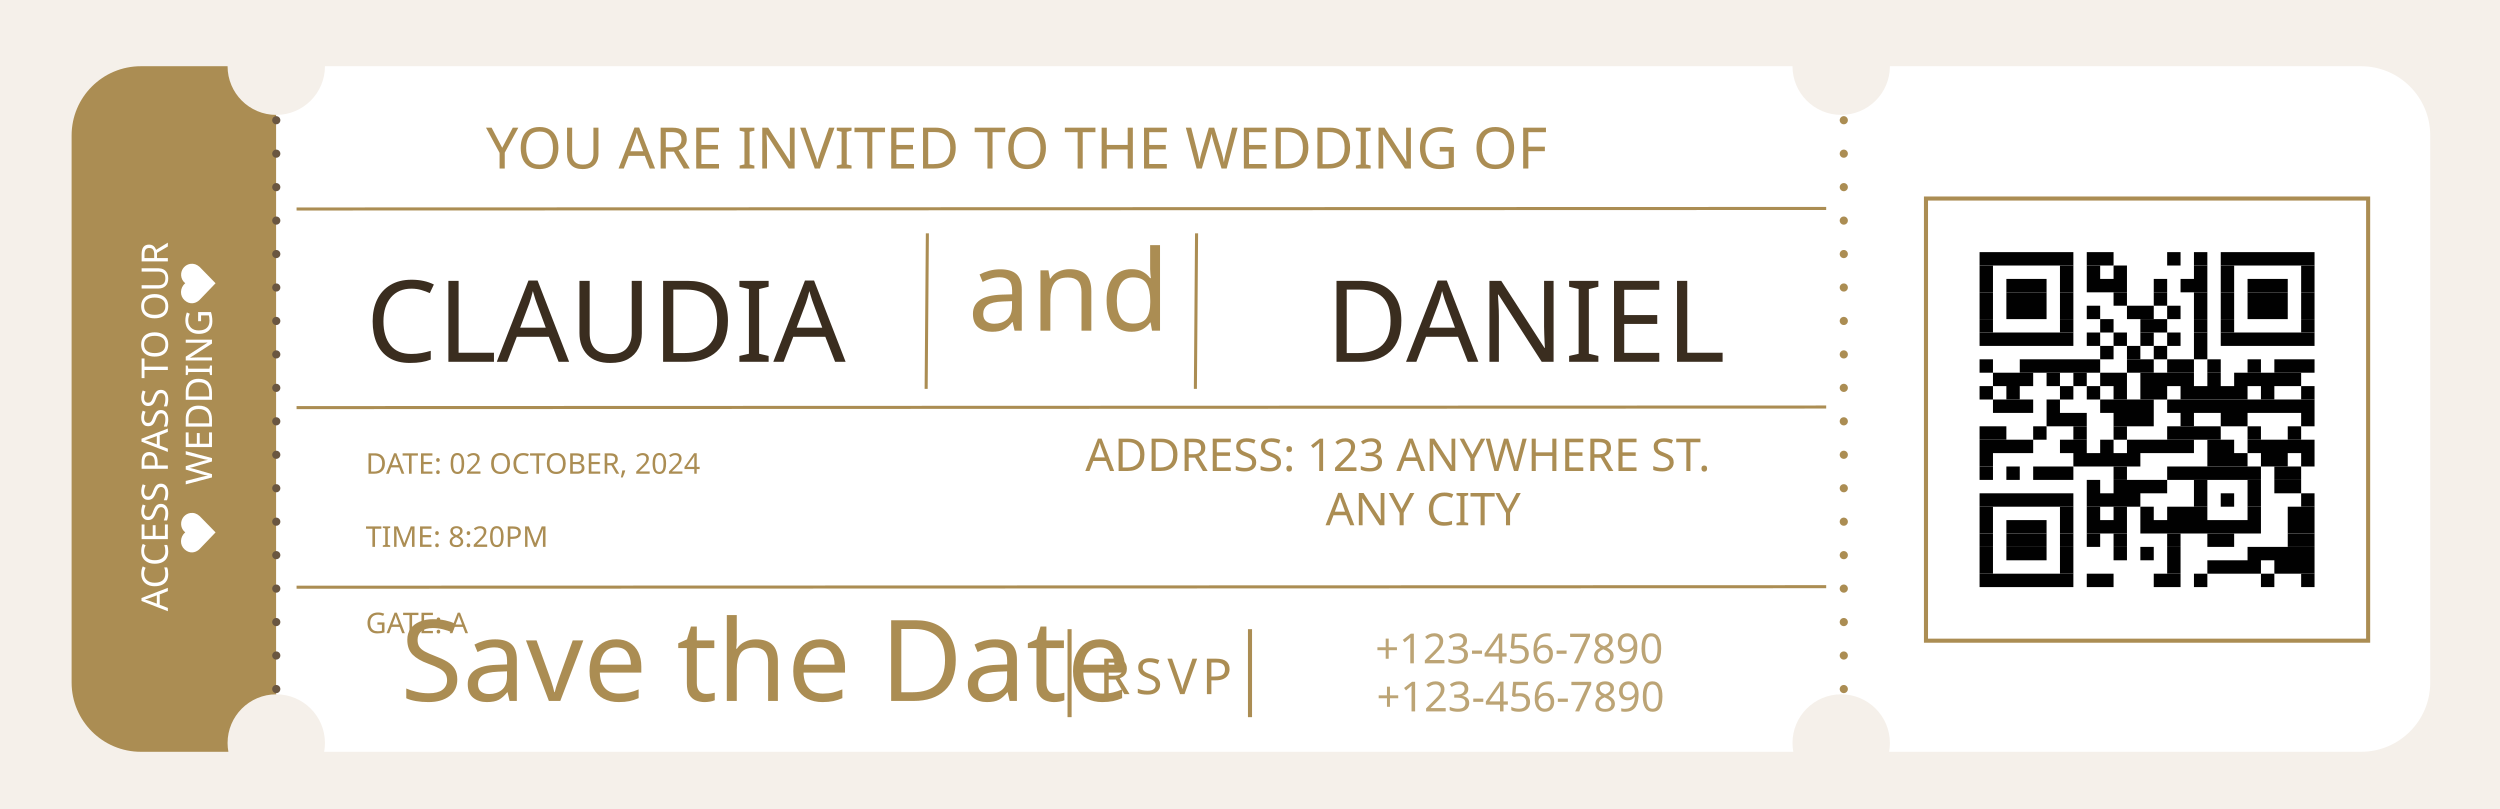
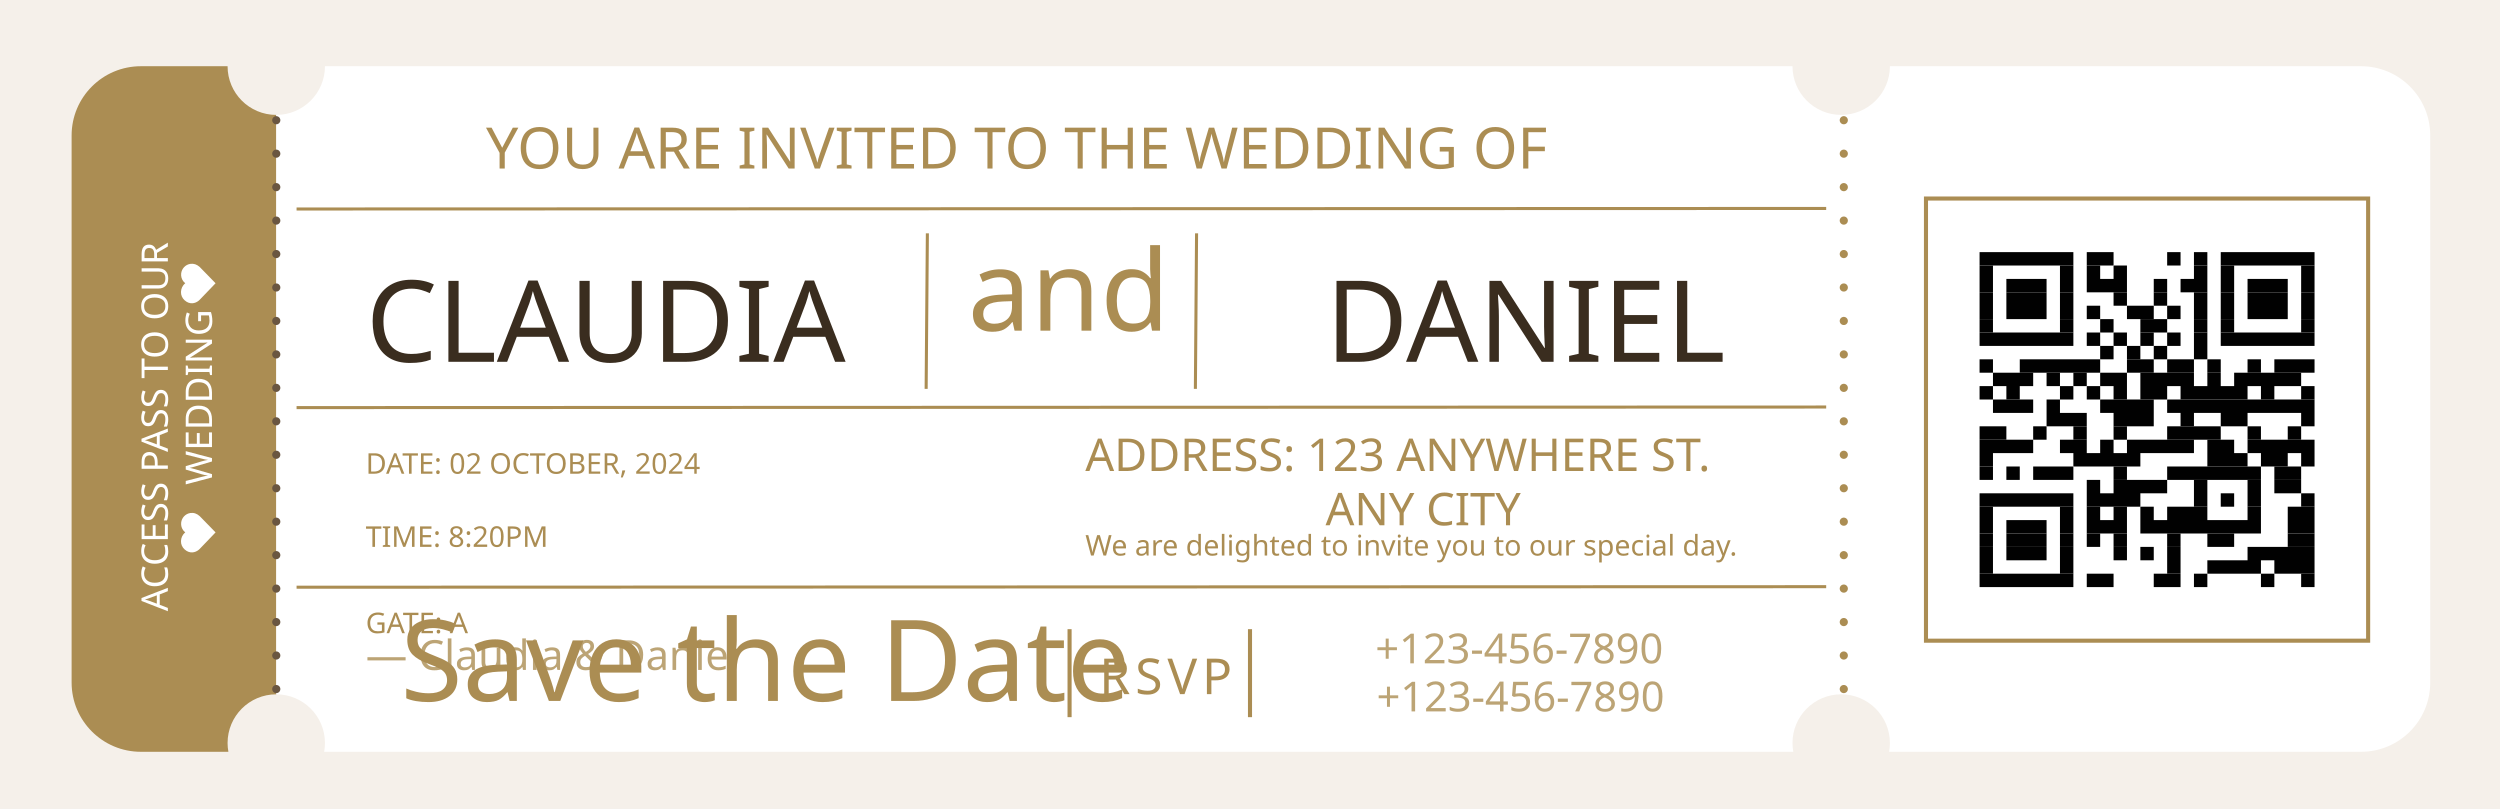
<svg xmlns="http://www.w3.org/2000/svg" version="1.1" viewBox="0 0 612 198">
  <defs>
    <style>
      .st0 { fill: var(--iv-bg, #f5f0ea); }
      .st1 { font-size: 27.66px; fill: var(--iv-acc, #ab8d53); font-family: AnastasiaScript, AnastasiaScript; }
      .st2 { fill: var(--iv-acc, #ab8d53); }
      .st3 { font-size: 27.54px; fill: var(--iv-acc, #ab8d53); font-family: AnastasiaScript, AnastasiaScript; }
      .st4 { font-size: 12.14px; letter-spacing: .1em; font-family: Computersaysno, 'Computer says no'; fill: var(--iv-ts, #ab8d53); }
      .st5 { font-size: 11.07px; font-family: Computersaysno, 'Computer says no'; fill: var(--iv-ts, #ab8d53); }
      .st6 { font-size: 10.16px; font-family: Computersaysno, 'Computer says no'; fill: var(--iv-mut, rgba(171,141,83,0.8)); }
      .st7 { font-size: 7px; font-family: Computersaysno, 'Computer says no'; fill: var(--iv-ts, #ab8d53); }
      .st8 { font-size: 14px; font-family: Computersaysno, 'Computer says no'; fill: var(--iv-ts, #ab8d53); }
      .st9 { font-size: 27.75px; font-family: Computersaysno, 'Computer says no'; fill: var(--iv-tp, #3a2d1f); }
      .st10 { font-size: 9px; font-family: Computersaysno, 'Computer says no'; fill: #fff; }
      .st11 { fill: #fff; }
      .st12, .st13, .st14, .st15, .st16, .st17, .st18 { fill: none; }
      .st13, .st14, .st15, .st17 { stroke: var(--iv-acc, #ab8d53); }
      .st13, .st16, .st17, .st18 { stroke-linecap: round; stroke-linejoin: round; stroke-width: 2px; }
      .st13, .st18 { stroke-dasharray: 0 8.19; }
      .st15 { stroke-width: .75px; }
      .st16, .st18 { stroke: var(--iv-mut, #6a5641); }
      .st14 { stroke-miterlimit: 10; stroke: var(--iv-acc, #ab8d53); }
      .st19 { isolation: isolate; }
      .st20 { opacity: 0; }
      .st21 { fill: var(--iv-tp, #010101); }
    </style>
  </defs>
  <g id="Background">
    <rect class="st0" width="612" height="198" />
  </g>
  <g id="Stub">
    <path class="st2" d="M67.63,28.13v141.84c-6.59,0-11.92,5.34-11.92,11.92,0,.73.07,1.45.2,2.15h-21.42c-9.37,0-16.96-7.59-16.96-16.95V33.16c0-9.36,7.59-16.95,16.96-16.95h21.22c0,6.59,5.33,11.92,11.92,11.92Z" />
  </g>
  <g id="Stub_Label">
    <text class="st10" transform="translate(41.09 149.63) rotate(-90)">
      <tspan x="0" y="0">ACCESS PASS TO OUR</tspan>
      <tspan x="30.94" y="10.8">WEDDING</tspan>
    </text>
    <path class="st11" d="M45.65,134.85c1.29.78,2.55.23,3.22-.46l3.9-4.06-3.88-3.98c-.72-.65-1.48-.89-2.33-.76-1.17.19-2.08,1.16-2.21,2.35-.08.73.13,1.44.59,1.99.12.15.26.28.41.4-.17.14-.33.3-.47.48-.48.64-.67,1.44-.53,2.22.14.74.62,1.4,1.3,1.81Z" />
    <path class="st11" d="M45.65,73.86c1.29.78,2.55.23,3.22-.46l3.9-4.06-3.88-3.98c-.72-.65-1.48-.89-2.33-.76-1.17.19-2.08,1.16-2.21,2.35-.08.73.13,1.44.59,1.99.12.15.26.28.41.4-.17.14-.33.3-.47.48-.48.64-.67,1.44-.53,2.22.14.74.62,1.4,1.3,1.81Z" />
  </g>
  <g id="Ticket_Body">
    <path class="st11" d="M594.92,33.16v133.93c0,9.36-7.59,16.95-16.95,16.95h-115.52c.13-.7.2-1.42.2-2.15,0-6.58-5.34-11.92-11.93-11.92s-11.92,5.34-11.92,11.92c0,.73.07,1.45.2,2.15H79.35c.13-.7.2-1.42.2-2.15,0-6.58-5.34-11.92-11.92-11.92V28.13c6.58,0,11.92-5.33,11.92-11.92h359.25c0,6.59,5.34,11.92,11.92,11.92s11.93-5.33,11.93-11.92h115.32c9.36,0,16.95,7.59,16.95,16.95Z" />
  </g>
  <g id="Ticket_Stub_Tear">
    <g>
      <line class="st16" x1="67.63" y1="29.43" x2="67.63" y2="29.43" />
      <line class="st18" x1="67.63" y1="37.62" x2="67.63" y2="164.58" />
      <line class="st16" x1="67.63" y1="168.68" x2="67.63" y2="168.68" />
    </g>
    <g>
      <line class="st17" x1="451.36" y1="29.43" x2="451.36" y2="29.43" />
      <line class="st13" x1="451.36" y1="37.62" x2="451.36" y2="164.58" />
      <line class="st17" x1="451.36" y1="168.68" x2="451.36" y2="168.68" />
    </g>
  </g>
  <g id="Decorative">
    <line class="st15" x1="72.6" y1="51.16" x2="447.05" y2="51.03" />
    <line class="st15" x1="226.72" y1="95.19" x2="227.02" y2="57.12" />
    <line class="st15" x1="292.63" y1="95.19" x2="292.92" y2="57.12" />
    <line class="st12" x1="72.6" y1="51.16" x2="447.05" y2="51.16" />
    <line class="st15" x1="72.6" y1="99.78" x2="447.05" y2="99.64" />
    <line class="st15" x1="72.6" y1="143.75" x2="447.05" y2="143.62" />
    <rect class="st20" x="226.35" y="57.12" width="1.05" height="38.07" />
    <rect class="st20" x="292.25" y="57.12" width="1.05" height="38.07" />
  </g>
  <g id="Event_Title">
    <text class="st8" transform="translate(118.97 41.25)">
      <tspan x="0" y="0">YOU ARE INVITED TO THE WEDDING OF</tspan>
    </text>
  </g>
  <g id="Ticket_Title">
    <g class="st19">
      <text class="st9" transform="translate(89.54 88.57)">
        <tspan x="0" y="0">CLAUDIA</tspan>
      </text>
    </g>
    <text class="st3" transform="translate(236.91 80.94)">
      <tspan x="0" y="0">and</tspan>
    </text>
    <g class="st19">
      <text class="st9" transform="translate(324.49 88.57)">
        <tspan x="0" y="0">DANIEL</tspan>
      </text>
    </g>
  </g>
  <g id="Ticket_Date">
    <text class="st7" transform="translate(89.54 115.97)">
      <tspan x="0" y="0">DATE: 02 OCTOBER, 2024</tspan>
    </text>
  </g>
  <g id="Ticket_Time">
    <text class="st7" transform="translate(89.54 133.87)">
      <tspan x="0" y="0">TIME: 8:20PM</tspan>
    </text>
  </g>
  <g id="Ticket_Venue">
    <text class="st5" transform="translate(265.68 115.3)">
      <tspan x="0" y="0">ADDRESS: 123 ANYWHERE ST.</tspan>
      <tspan x="58.81" y="13.29">ANY CITY</tspan>
    </text>
  </g>
+   <g id="Message">
+     <text class="st7" transform="translate(265.68 136)">
+       <tspan x="0" y="0">We are delighted to invite you to our special day.</tspan>
+     </text>
+   </g>
  <g id="Ticket_Gate">
    <text class="st7" transform="translate(89.54 155)">
      <tspan x="0" y="0">GATE: A</tspan>
+     </text>
+   </g>
+   <g id="Attribution">
+     <text class="st6" transform="translate(89.54 164)">
+       <tspan x="0" y="0">— Claudia &amp; Daniel</tspan>
    </text>
  </g>
  <g id="Rsvp_Contact">
    <text class="st4" transform="translate(269.14 169.92)">
      <tspan x="0" y="0">RSVP</tspan>
    </text>
    <line class="st14" x1="261.83" y1="175.56" x2="261.83" y2="154.02" />
    <line class="st14" x1="306" y1="175.56" x2="306" y2="154.02" />
    <text class="st6" transform="translate(336.69 162.38)">
      <tspan x="0" y="0">+123-456-7890</tspan>
    </text>
    <text class="st6" transform="translate(337 174.15)">
      <tspan x="0" y="0">+123-456-7890</tspan>
    </text>
  </g>
  <g id="Decorative_Label">
    <g class="st19">
      <text class="st1" transform="translate(98.05 171.59)">
        <tspan x="0" y="0">Save the Date</tspan>
      </text>
    </g>
  </g>
  <g id="Qr_Placeholder">
    <path class="st14" d="M471.48,48.6h108.24v108.24h-108.24V48.6Z" />
    <g>
      <polygon class="st21" points="523.96 120.76 530.52 120.76 530.52 117.48 517.4 117.48 517.4 120.76 514.12 120.76 514.12 117.48 510.84 117.48 510.84 124.04 523.96 124.04 523.96 120.76" />
      <rect class="st21" x="517.4" y="114.2" width="3.28" height="3.28" />
      <rect class="st21" x="510.84" y="130.6" width="3.28" height="3.28" />
      <rect class="st21" x="514.12" y="84.68" width="3.28" height="3.28" />
      <rect class="st21" x="537.08" y="117.48" width="3.28" height="6.56" />
      <rect class="st21" x="543.64" y="120.76" width="3.28" height="3.28" />
      <rect class="st21" x="550.2" y="117.48" width="3.28" height="6.56" />
      <rect class="st21" x="540.36" y="130.6" width="6.56" height="3.28" />
      <polygon class="st21" points="553.48 124.04 550.2 124.04 550.2 127.32 540.36 127.32 540.36 124.04 530.52 124.04 530.52 127.32 527.24 127.32 527.24 124.04 523.96 124.04 523.96 130.6 553.48 130.6 553.48 124.04" />
      <rect class="st21" x="530.52" y="104.36" width="13.12" height="3.28" />
      <rect class="st21" x="530.52" y="130.6" width="3.28" height="3.28" />
      <rect class="st21" x="530.52" y="133.88" width="3.28" height="6.56" />
      <polygon class="st21" points="517.4 127.32 514.12 127.32 514.12 124.04 510.84 124.04 510.84 130.6 520.68 130.6 520.68 124.04 517.4 124.04 517.4 127.32" />
      <rect class="st21" x="517.4" y="130.6" width="3.28" height="3.28" />
      <rect class="st21" x="507.56" y="91.24" width="3.28" height="3.28" />
      <polygon class="st21" points="514.12 94.52 517.4 94.52 517.4 97.8 520.68 97.8 520.68 91.24 514.12 91.24 514.12 94.52" />
      <rect class="st21" x="504.28" y="94.52" width="3.28" height="3.28" />
      <rect class="st21" x="501" y="91.24" width="3.28" height="3.28" />
      <rect class="st21" x="497.72" y="104.36" width="3.28" height="3.28" />
      <polygon class="st21" points="504.28 101.08 504.28 97.8 501 97.8 501 104.36 510.84 104.36 510.84 101.08 504.28 101.08" />
      <rect class="st21" x="507.56" y="104.36" width="3.28" height="3.28" />
      <rect class="st21" x="504.28" y="78.12" width="3.28" height="3.28" />
      <rect class="st21" x="504.28" y="71.56" width="3.28" height="6.56" />
      <rect class="st21" x="504.28" y="65" width="3.28" height="6.56" />
      <rect class="st21" x="487.88" y="97.8" width="9.84" height="3.28" />
      <rect class="st21" x="494.44" y="87.96" width="19.68" height="3.28" />
      <rect class="st21" x="510.84" y="94.52" width="3.28" height="3.28" />
      <polygon class="st21" points="520.68 110.92 517.4 110.92 517.4 107.64 514.12 107.64 514.12 110.92 510.84 110.92 510.84 107.64 504.28 107.64 504.28 110.92 507.56 110.92 507.56 114.2 523.96 114.2 523.96 110.92 537.08 110.92 537.08 107.64 520.68 107.64 520.68 110.92" />
      <rect class="st21" x="530.52" y="114.2" width="22.96" height="3.28" />
      <rect class="st21" x="520.68" y="74.84" width="6.56" height="3.28" />
      <rect class="st21" x="517.4" y="71.56" width="3.28" height="3.28" />
      <rect class="st21" x="530.52" y="74.84" width="3.28" height="3.28" />
      <rect class="st21" x="527.24" y="71.56" width="3.28" height="3.28" />
      <rect class="st21" x="514.12" y="78.12" width="3.28" height="3.28" />
      <rect class="st21" x="537.08" y="78.12" width="3.28" height="3.28" />
      <rect class="st21" x="537.08" y="81.4" width="3.28" height="6.56" />
      <rect class="st21" x="497.72" y="114.2" width="9.84" height="3.28" />
      <rect class="st21" x="543.64" y="65" width="3.28" height="6.56" />
      <rect class="st21" x="520.68" y="84.68" width="3.28" height="3.28" />
      <rect class="st21" x="543.64" y="78.12" width="3.28" height="3.28" />
      <rect class="st21" x="537.08" y="71.56" width="3.28" height="6.56" />
      <rect class="st21" x="530.52" y="87.96" width="6.56" height="3.28" />
      <rect class="st21" x="523.96" y="78.12" width="6.56" height="3.28" />
      <rect class="st21" x="543.64" y="71.56" width="3.28" height="6.56" />
      <rect class="st21" x="517.4" y="81.4" width="3.28" height="3.28" />
      <rect class="st21" x="523.96" y="81.4" width="3.28" height="3.28" />
      <rect class="st21" x="510.84" y="74.84" width="3.28" height="3.28" />
      <rect class="st21" x="510.84" y="81.4" width="3.28" height="3.28" />
      <rect class="st21" x="540.36" y="87.96" width="3.28" height="3.28" />
      <rect class="st21" x="527.24" y="84.68" width="3.28" height="3.28" />
      <rect class="st21" x="530.52" y="81.4" width="3.28" height="3.28" />
      <polygon class="st21" points="533.8 71.56 540.36 71.56 540.36 65 537.08 65 537.08 68.28 533.8 68.28 533.8 71.56" />
      <rect class="st21" x="537.08" y="61.72" width="3.28" height="3.28" />
      <rect class="st21" x="530.52" y="61.72" width="3.28" height="3.28" />
      <polygon class="st21" points="520.68 65 517.4 65 517.4 68.28 514.12 68.28 514.12 65 510.84 65 510.84 71.56 520.68 71.56 520.68 65" />
      <rect class="st21" x="510.84" y="61.72" width="6.56" height="3.28" />
      <rect class="st21" x="527.24" y="68.28" width="3.28" height="3.28" />
      <rect class="st21" x="563.32" y="78.12" width="3.28" height="3.28" />
      <rect class="st21" x="560.04" y="130.6" width="6.56" height="3.28" />
      <rect class="st21" x="556.76" y="114.2" width="6.56" height="3.28" />
      <rect class="st21" x="517.4" y="104.36" width="3.28" height="3.28" />
      <rect class="st21" x="510.84" y="140.44" width="6.56" height="3.28" />
      <polygon class="st21" points="546.92 107.64 540.36 107.64 540.36 114.2 550.2 114.2 550.2 110.92 546.92 110.92 546.92 107.64" />
      <rect class="st21" x="556.76" y="117.48" width="6.56" height="3.28" />
      <rect class="st21" x="563.32" y="120.76" width="3.28" height="3.28" />
      <rect class="st21" x="553.48" y="140.44" width="3.28" height="3.28" />
      <rect class="st21" x="523.96" y="133.88" width="3.28" height="3.28" />
      <rect class="st21" x="517.4" y="133.88" width="3.28" height="3.28" />
      <rect class="st21" x="563.32" y="140.44" width="3.28" height="3.28" />
      <rect class="st21" x="527.24" y="140.44" width="6.56" height="3.28" />
      <polygon class="st21" points="550.2 110.92 553.48 110.92 553.48 114.2 560.04 114.2 560.04 110.92 563.32 110.92 563.32 114.2 566.6 114.2 566.6 107.64 550.2 107.64 550.2 110.92" />
      <rect class="st21" x="537.08" y="140.44" width="3.28" height="3.28" />
      <polygon class="st21" points="550.2 137.16 540.36 137.16 540.36 140.44 553.48 140.44 553.48 137.16 556.76 137.16 556.76 140.44 566.6 140.44 566.6 133.88 550.2 133.88 550.2 137.16" />
      <rect class="st21" x="563.32" y="71.56" width="3.28" height="6.56" />
      <rect class="st21" x="550.2" y="71.56" width="9.84" height="6.56" />
      <rect class="st21" x="550.2" y="68.28" width="9.84" height="3.28" />
      <rect class="st21" x="543.64" y="61.72" width="22.96" height="3.28" />
      <rect class="st21" x="563.32" y="65" width="3.28" height="6.56" />
      <rect class="st21" x="543.64" y="81.4" width="22.96" height="3.28" />
      <rect class="st21" x="550.2" y="104.36" width="3.28" height="3.28" />
      <rect class="st21" x="556.76" y="87.96" width="9.84" height="3.28" />
      <rect class="st21" x="563.32" y="94.52" width="3.28" height="3.28" />
      <rect class="st21" x="560.04" y="104.36" width="3.28" height="3.28" />
      <polygon class="st21" points="530.52 101.08 533.8 101.08 533.8 104.36 537.08 104.36 537.08 101.08 543.64 101.08 543.64 104.36 550.2 104.36 550.2 101.08 563.32 101.08 563.32 104.36 566.6 104.36 566.6 97.8 530.52 97.8 530.52 101.08" />
      <polygon class="st21" points="563.32 91.24 546.92 91.24 546.92 94.52 543.64 94.52 543.64 91.24 540.36 91.24 540.36 94.52 537.08 94.52 537.08 91.24 523.96 91.24 523.96 97.8 530.52 97.8 530.52 94.52 533.8 94.52 533.8 97.8 550.2 97.8 550.2 94.52 553.48 94.52 553.48 97.8 556.76 97.8 556.76 94.52 563.32 94.52 563.32 91.24" />
      <rect class="st21" x="550.2" y="87.96" width="3.28" height="3.28" />
      <rect class="st21" x="560.04" y="124.04" width="6.56" height="6.56" />
      <rect class="st21" x="484.6" y="104.36" width="6.56" height="3.28" />
      <rect class="st21" x="484.6" y="81.4" width="22.96" height="3.28" />
      <rect class="st21" x="484.6" y="78.12" width="3.28" height="3.28" />
      <rect class="st21" x="484.6" y="140.44" width="22.96" height="3.28" />
      <rect class="st21" x="484.6" y="94.52" width="3.28" height="3.28" />
      <polygon class="st21" points="491.16 97.8 494.44 97.8 494.44 94.52 497.72 94.52 497.72 91.24 487.88 91.24 487.88 94.52 491.16 94.52 491.16 97.8" />
      <rect class="st21" x="484.6" y="87.96" width="3.28" height="3.28" />
      <rect class="st21" x="484.6" y="65" width="3.28" height="6.56" />
      <rect class="st21" x="520.68" y="87.96" width="6.56" height="3.28" />
      <polygon class="st21" points="514.12 101.08 517.4 101.08 517.4 104.36 527.24 104.36 527.24 97.8 514.12 97.8 514.12 101.08" />
      <rect class="st21" x="484.6" y="61.72" width="22.96" height="3.28" />
      <rect class="st21" x="491.16" y="71.56" width="9.84" height="6.56" />
      <rect class="st21" x="491.16" y="68.28" width="9.84" height="3.28" />
      <rect class="st21" x="484.6" y="71.56" width="3.28" height="6.56" />
      <rect class="st21" x="491.16" y="133.88" width="9.84" height="3.28" />
      <rect class="st21" x="491.16" y="130.6" width="9.84" height="3.28" />
      <rect class="st21" x="484.6" y="124.04" width="3.28" height="6.56" />
      <rect class="st21" x="491.16" y="127.32" width="9.84" height="3.28" />
      <rect class="st21" x="484.6" y="130.6" width="3.28" height="3.28" />
      <rect class="st21" x="484.6" y="133.88" width="3.28" height="6.56" />
      <polygon class="st21" points="487.88 110.92 497.72 110.92 497.72 107.64 484.6 107.64 484.6 114.2 487.88 114.2 487.88 110.92" />
      <rect class="st21" x="504.28" y="124.04" width="3.28" height="6.56" />
      <rect class="st21" x="484.6" y="114.2" width="3.28" height="3.28" />
      <rect class="st21" x="491.16" y="114.2" width="3.28" height="3.28" />
      <rect class="st21" x="484.6" y="120.76" width="22.96" height="3.28" />
      <rect class="st21" x="504.28" y="133.88" width="3.28" height="6.56" />
      <rect class="st21" x="504.28" y="130.6" width="3.28" height="3.28" />
    </g>
  </g>
</svg>
